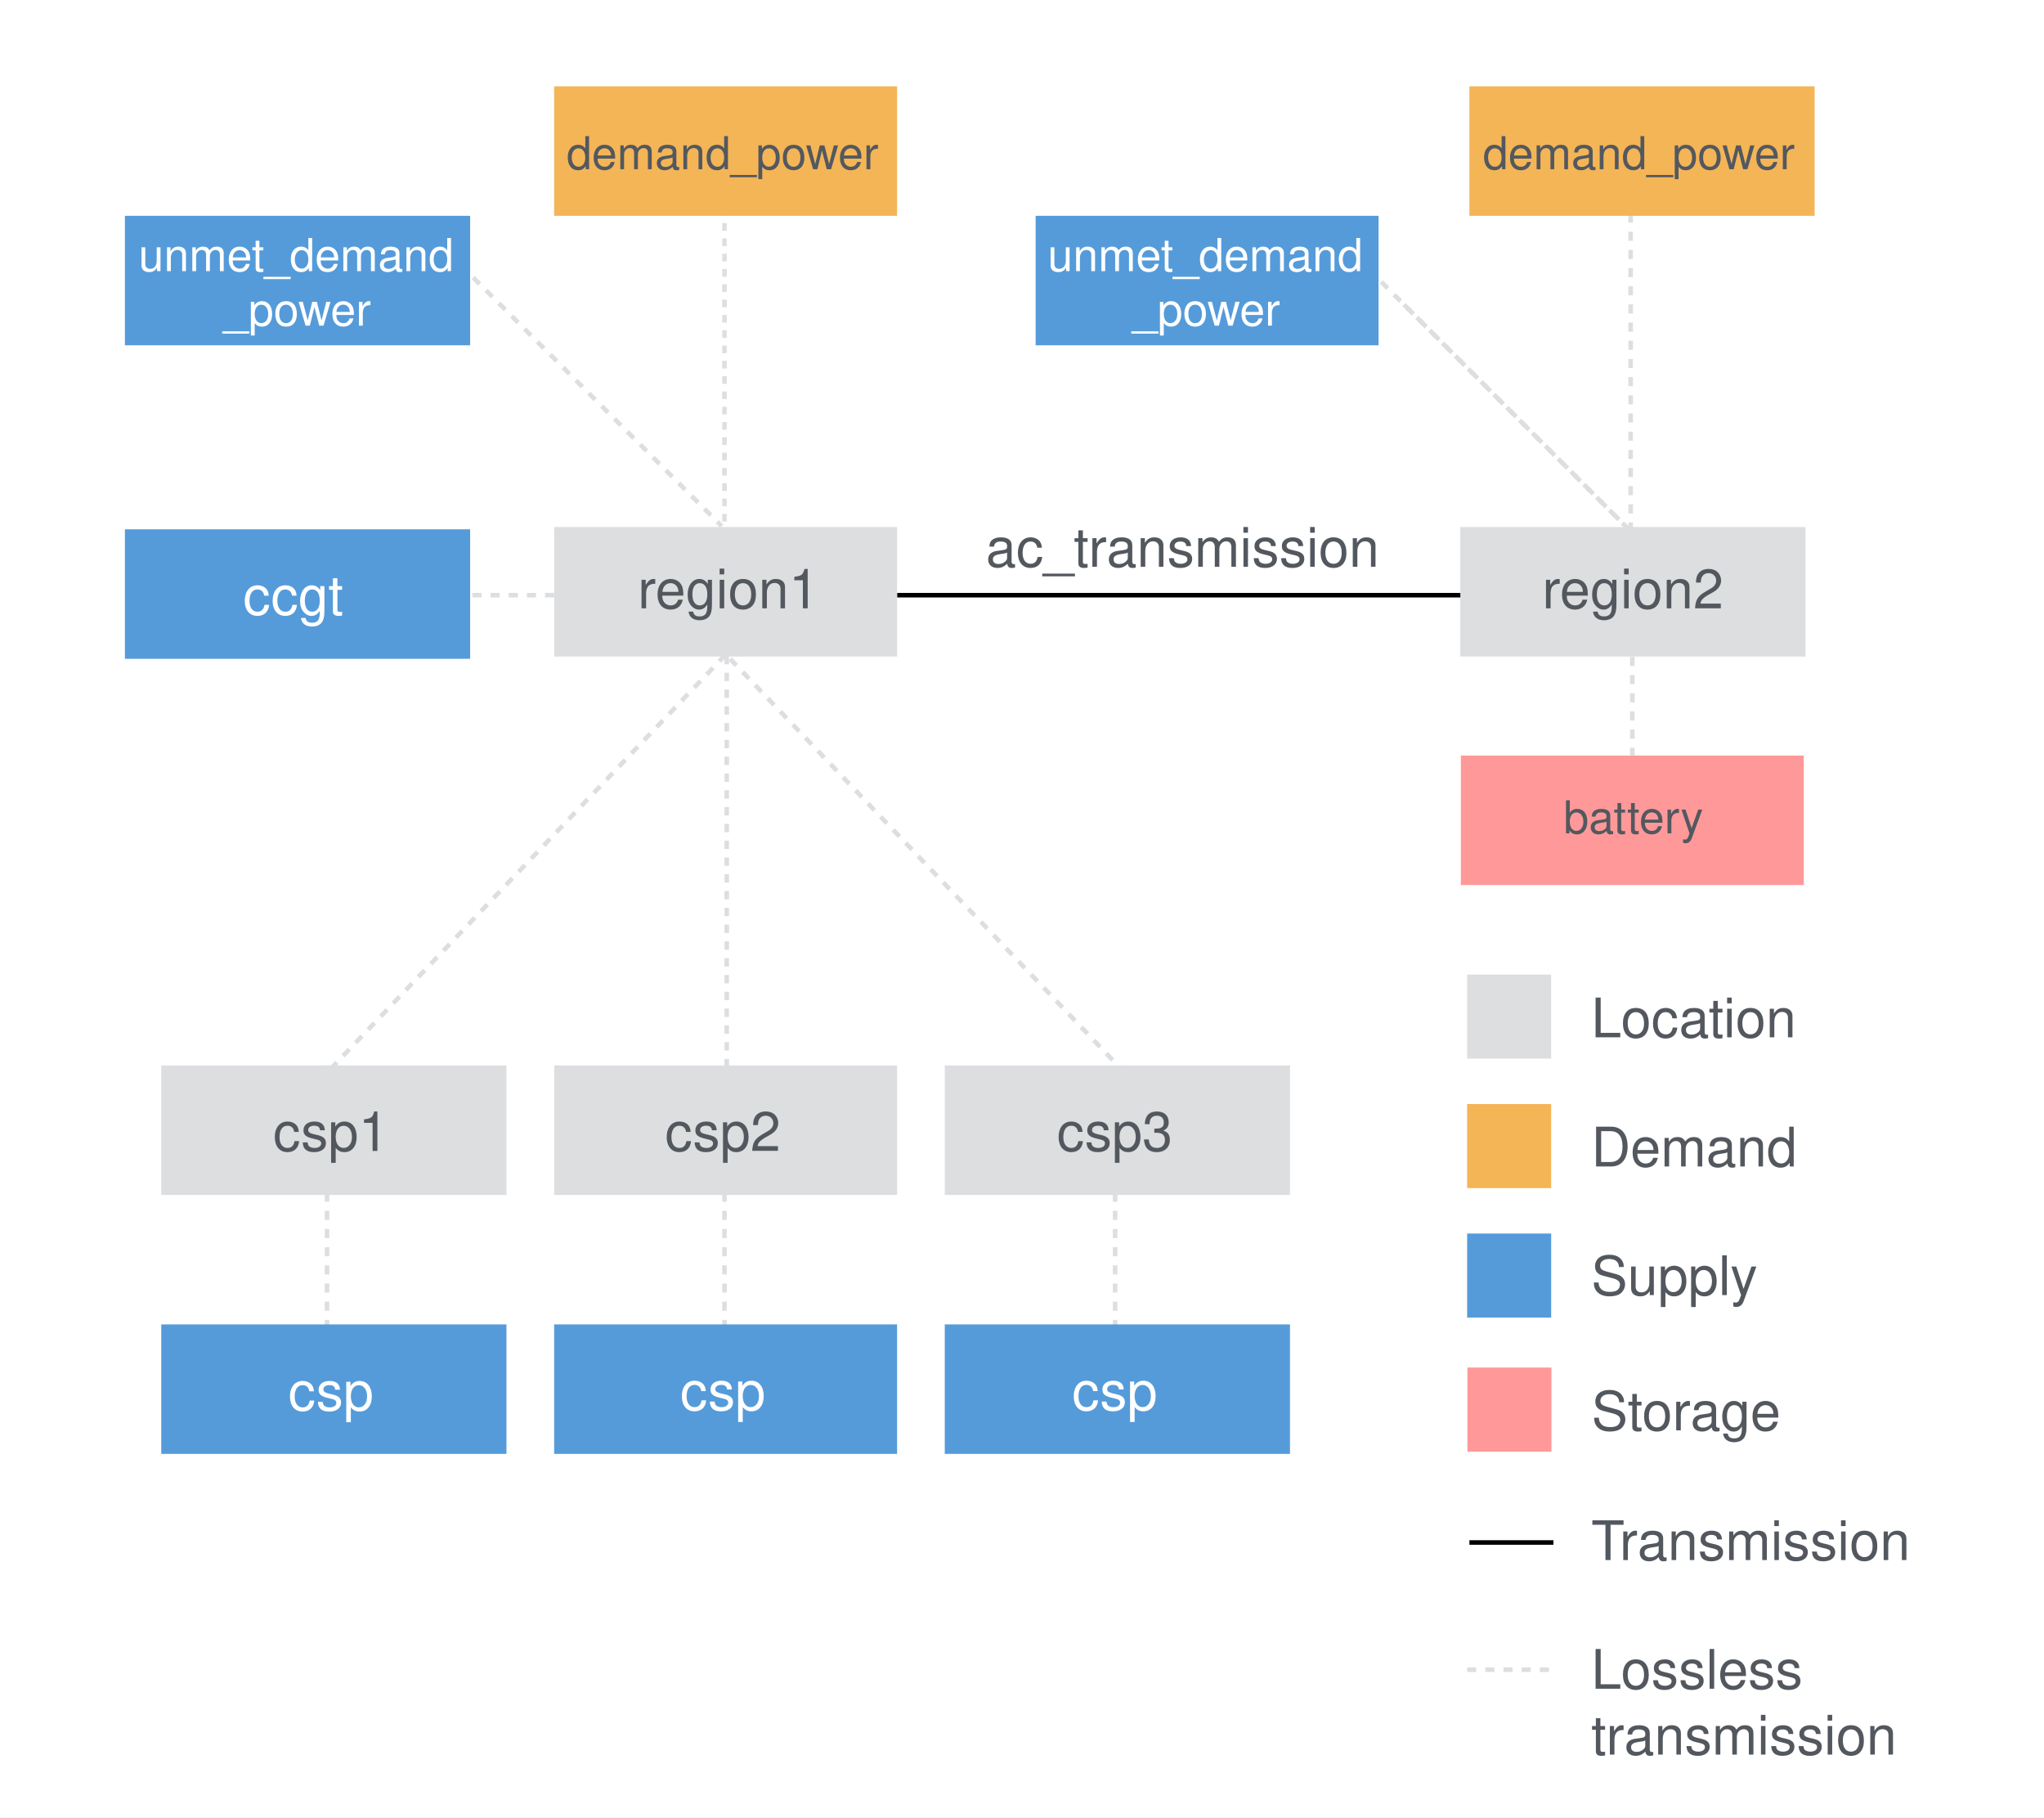
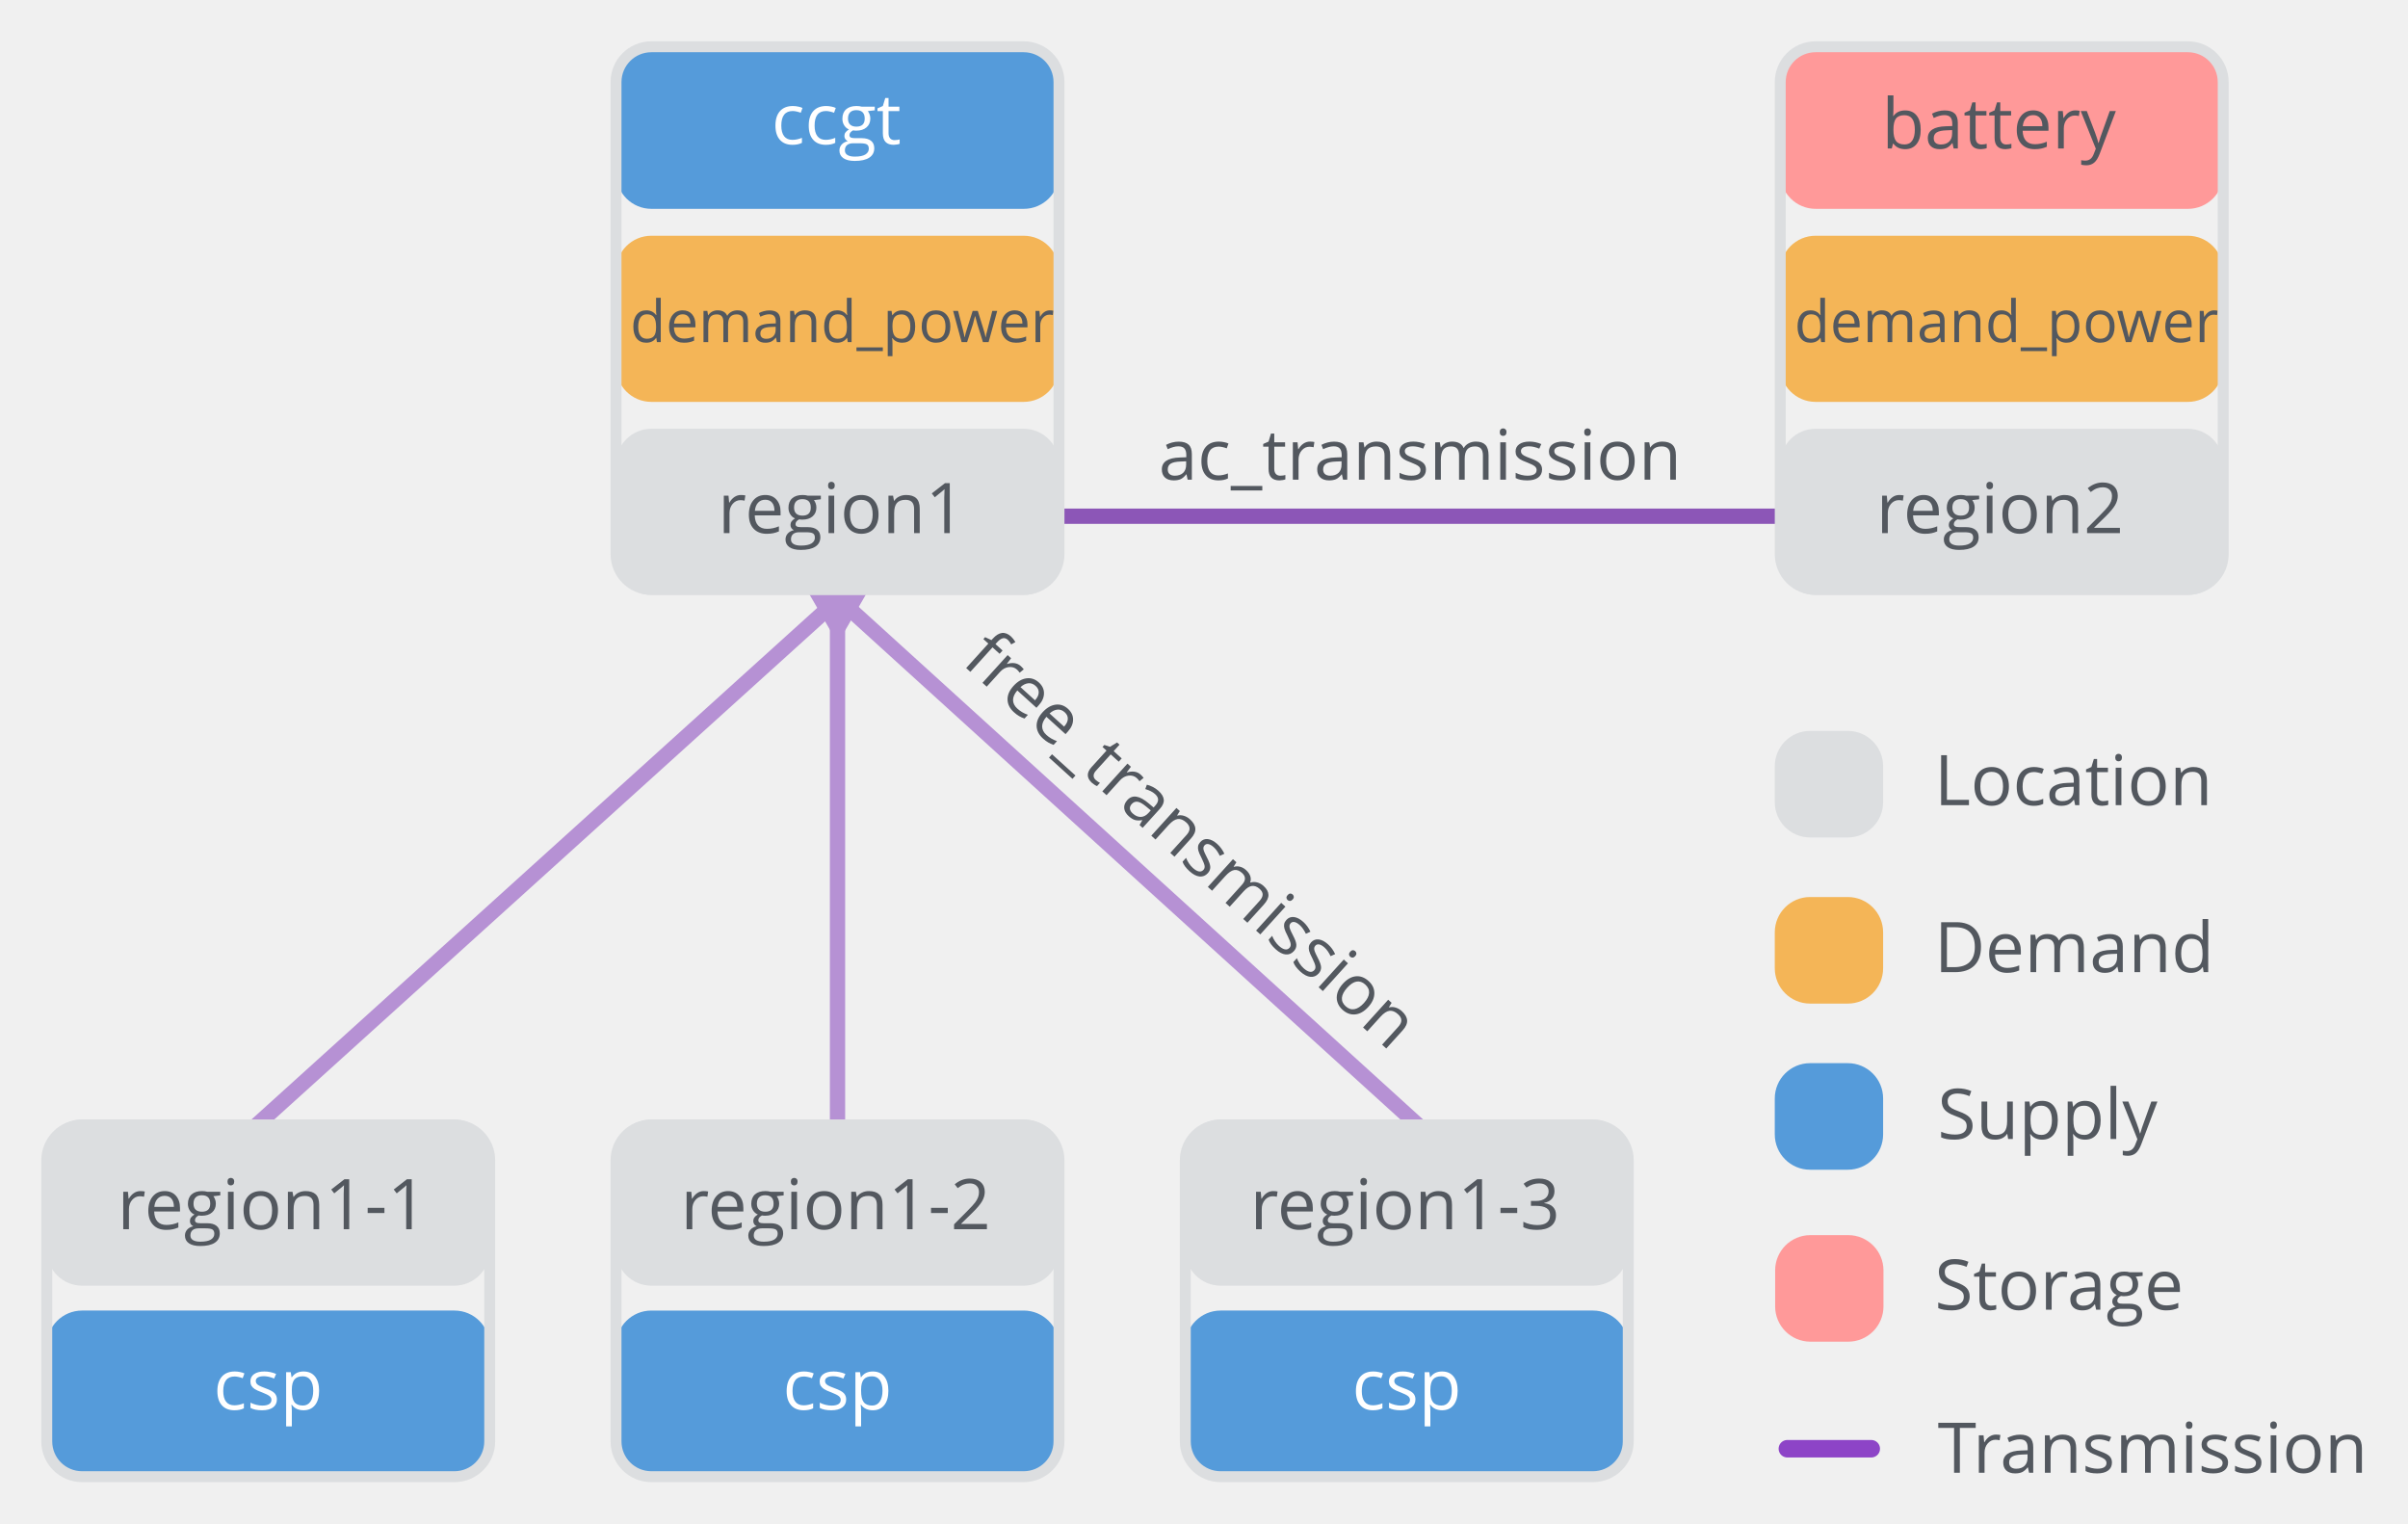
- <svg xmlns="http://www.w3.org/2000/svg" id="svg2" version="1.1" xml:space="preserve" width="1200" height="1066.667" viewBox="0 0 1125 1000">
-   <defs id="defs6" />
-   <g id="g10" transform="matrix(1.25,0,0,-1.25,0,1000)">
-     <path d="M 0,0 H 900 V 800 H 0 Z" style="fill:#ffffff;fill-opacity:1;fill-rule:nonzero;stroke:none" id="path12" />
-     <path d="M 0,0 H 900 V 800 H 0 Z" style="fill:#ffffff;fill-opacity:1;fill-rule:nonzero;stroke:none" id="path14" />
-     <g id="g16" transform="translate(176,538)" style="">
-       <path d="M 0,0 H 107" style="fill:none;stroke:#dddee0;stroke-width:2;stroke-linecap:butt;stroke-linejoin:miter;stroke-miterlimit:4;stroke-dasharray:4, 4;stroke-dashoffset:0;stroke-opacity:1" id="path18" />
+ <svg xmlns="http://www.w3.org/2000/svg" id="svg2" version="1.1" xml:space="preserve" width="291.503mm" height="184.398mm" viewBox="0 0 1032.885 653.379">
+   <defs id="defs6">
+     <marker orient="auto" refY="0" refX="0" id="TriangleOutL" style="overflow:visible">
+       <path id="path5125" d="M 5.77,0 -2.88,5 V -5 Z" style="fill:#b691d4;fill-opacity:1;fill-rule:evenodd;stroke:#b691d4;stroke-width:1pt;stroke-opacity:1" transform="scale(0.8)" />
+     </marker>
+     <marker style="overflow:visible" id="marker1277" refX="0" refY="0" orient="auto">
+       <path transform="scale(0.6)" style="fill:#b691d4;fill-opacity:1;fill-rule:evenodd;stroke:#b691d4;stroke-width:1pt;stroke-opacity:1" d="m -0.375,-0.046 c 0,2.76 2.24,5 5,5 v -10 c -2.76,0 -5,2.24 -5,5 z" id="path1275" />
+     </marker>
+     <marker style="overflow:visible" id="marker1231" refX="0" refY="0" orient="auto">
+       <path transform="matrix(0.6,0,0,0.6,4.275296,0.4580676)" style="fill:#b691d4;fill-opacity:1;fill-rule:evenodd;stroke:#b691d4;stroke-width:1pt;stroke-opacity:1" d="m -2.5,-0.809 c 0,2.76 -2.24,5 -5,5 v -10 c 2.76,0 5,2.24 5,5 z" id="path1229" />
+     </marker>
+     <clipPath clipPathUnits="userSpaceOnUse" id="clipPath166">
+       <path d="m 617.021,82.363 h 153.666 v 58 H 617.021 Z" id="path168" />
+     </clipPath>
+     <marker style="overflow:visible" id="marker1231-2" refX="0" refY="0" orient="auto">
+       <path transform="matrix(0.6,0,0,0.6,4.275296,0.4580676)" style="fill:#b691d4;fill-opacity:1;fill-rule:evenodd;stroke:#b691d4;stroke-width:1pt;stroke-opacity:1" d="m -2.5,-0.809 c 0,2.76 -2.24,5 -5,5 v -10 c 2.76,0 5,2.24 5,5 z" id="path1229-6" />
+     </marker>
+     <marker style="overflow:visible" id="marker1277-9" refX="0" refY="0" orient="auto">
+       <path transform="scale(0.6)" style="fill:#b691d4;fill-opacity:1;fill-rule:evenodd;stroke:#b691d4;stroke-width:1pt;stroke-opacity:1" d="m -0.375,-0.046 c 0,2.76 2.24,5 5,5 v -10 c -2.76,0 -5,2.24 -5,5 z" id="path1275-0" />
+     </marker>
+     <marker style="overflow:visible" id="marker1231-2-0" refX="0" refY="0" orient="auto">
+       <path transform="matrix(0.6,0,0,0.6,4.275296,0.4580676)" style="fill:#b691d4;fill-opacity:1;fill-rule:evenodd;stroke:#b691d4;stroke-width:1pt;stroke-opacity:1" d="m -2.5,-0.809 c 0,2.76 -2.24,5 -5,5 v -10 c 2.76,0 5,2.24 5,5 z" id="path1229-6-2" />
+     </marker>
+     <marker style="overflow:visible" id="marker1231-2-2" refX="0" refY="0" orient="auto">
+       <path transform="matrix(0.6,0,0,0.6,4.275296,0.4580676)" style="fill:#b691d4;fill-opacity:1;fill-rule:evenodd;stroke:#b691d4;stroke-width:1pt;stroke-opacity:1" d="m -2.5,-0.809 c 0,2.76 -2.24,5 -5,5 v -10 c 2.76,0 5,2.24 5,5 z" id="path1229-6-9" />
+     </marker>
+     <marker style="overflow:visible" id="marker1231-2-9" refX="0" refY="0" orient="auto">
+       <path transform="matrix(0.6,0,0,0.6,4.275296,0.4580676)" style="fill:#b691d4;fill-opacity:1;fill-rule:evenodd;stroke:#b691d4;stroke-width:1pt;stroke-opacity:1" d="m -2.5,-0.809 c 0,2.76 -2.24,5 -5,5 v -10 c 2.76,0 5,2.24 5,5 z" id="path1229-6-6" />
+     </marker>
+   </defs>
+   <g id="g10" transform="matrix(1.25,0,0,-1.25,-40.13392,893.8944)">
+     <path style="fill:none;stroke:#b691d4;stroke-width:2.63;stroke-linecap:round;stroke-linejoin:round;stroke-miterlimit:4;stroke-dasharray:none;stroke-dashoffset:0;stroke-opacity:1;marker-start:url(#TriangleOutL)" d="m 319.573,509.349 0.005,-5.594" id="path979-1-0-5" />
+     <rect ry="12.111" rx="12.111" y="-700.461" x="243.537" height="57" width="152" id="rect896-2-1" style="opacity:1;fill:#559bda;fill-opacity:1;stroke:none;stroke-width:1.225;stroke-linecap:butt;stroke-linejoin:miter;stroke-miterlimit:4;stroke-dasharray:none;stroke-dashoffset:0;stroke-opacity:1" transform="scale(1,-1)" />
+     <path style="fill:none;stroke:#b691d4;stroke-width:5.25;stroke-linecap:round;stroke-linejoin:round;stroke-miterlimit:4;stroke-dasharray:none;stroke-dashoffset:0;stroke-opacity:1" d="M 310.254,518.357 524.765,323.556" id="path979-1-4" />
+     <path style="fill:none;stroke:#b691d4;stroke-width:5.25;stroke-linecap:round;stroke-linejoin:round;stroke-miterlimit:4;stroke-dasharray:none;stroke-opacity:1" d="m 319.5,296.598 c 0,238.953 0,238.953 0,238.953" id="path1298-8" />
+     <path style="fill:none;stroke:#b691d4;stroke-width:5.25;stroke-linecap:round;stroke-linejoin:round;stroke-miterlimit:4;stroke-dasharray:none;stroke-dashoffset:0;stroke-opacity:1" d="M 329.613,518.449 114.045,323.551" id="path979-1" />
+     <path style="fill:none;stroke:#8c56b7;stroke-width:5.25;stroke-linecap:round;stroke-linejoin:round;stroke-miterlimit:4;stroke-dasharray:none;stroke-opacity:1" d="m 397.05,538 c 251.891,0 251.891,0 251.891,0" id="path1298" />
+     <rect ry="12.111" rx="12.111" y="-265.461" x="243.5" height="57" width="152" id="rect896-2-9" style="opacity:1;fill:#559bda;fill-opacity:1;stroke:none;stroke-width:1.225;stroke-linecap:butt;stroke-linejoin:miter;stroke-miterlimit:4;stroke-dasharray:none;stroke-dashoffset:0;stroke-opacity:1" transform="scale(1,-1)" />
+     <rect ry="12.111" rx="12.111" y="-378.992" x="475.792" height="57" width="152" id="rect896-2-5" style="opacity:1;fill:#dcdee0;fill-opacity:1;stroke:none;stroke-width:1.225;stroke-linecap:butt;stroke-linejoin:miter;stroke-miterlimit:4;stroke-dasharray:none;stroke-dashoffset:0;stroke-opacity:1" transform="matrix(1,0,0,-1,-232.2923,-47.99247)" />
+     <rect ry="12.111" rx="12.111" y="-331" x="438.845" height="57" width="152" id="rect896-2-66" style="opacity:1;fill:#dcdee0;fill-opacity:1;stroke:none;stroke-width:1.225;stroke-linecap:butt;stroke-linejoin:miter;stroke-miterlimit:4;stroke-dasharray:none;stroke-dashoffset:0;stroke-opacity:1" transform="scale(1,-1)" />
+     <rect ry="12.111" rx="12.111" y="-568" x="243.5" height="57" width="152" id="rect896-2-4" style="opacity:1;fill:#dcdee0;fill-opacity:1;stroke:none;stroke-width:1.225;stroke-linecap:butt;stroke-linejoin:miter;stroke-miterlimit:4;stroke-dasharray:none;stroke-dashoffset:0;stroke-opacity:1" transform="scale(1,-1)" />
+     <rect ry="12.111" rx="12.111" y="-615.992" x="875.292" height="57" width="152" id="rect896-2-2" style="opacity:1;fill:#dcdee0;fill-opacity:1;stroke:none;stroke-width:1.225;stroke-linecap:butt;stroke-linejoin:miter;stroke-miterlimit:4;stroke-dasharray:none;stroke-dashoffset:0;stroke-opacity:1" transform="matrix(1,0,0,-1,-232.2923,-47.99247)" />
+     <text transform="scale(1,-1)" style="font-style:normal;font-variant:normal;font-weight:300;font-stretch:normal;line-height:0%;font-family:Helvetica;-inkscape-font-specification:'Helvetica Light';writing-mode:lr-tb;fill:#53585f;fill-opacity:1;fill-rule:nonzero;stroke:none" id="text38" x="278.42" y="-532.202">
+       <tspan id="tspan40" style="font-style:normal;font-variant:normal;font-weight:normal;font-stretch:normal;font-size:24px;line-height:1.25;font-family:'Open Sans','arial','helvetica','sans-serif';-inkscape-font-specification:'Open Sans'" x="278.42" y="-532.202">region1</tspan>
+     </text>
+     <rect ry="12.111" rx="12.111" y="-331" x="48.155" height="57" width="152" id="rect896-2-6" style="opacity:1;fill:#dcdee0;fill-opacity:1;stroke:none;stroke-width:1.225;stroke-linecap:butt;stroke-linejoin:miter;stroke-miterlimit:4;stroke-dasharray:none;stroke-dashoffset:0;stroke-opacity:1" transform="scale(1,-1)" />
+     <text transform="scale(1,-1)" style="font-style:normal;font-variant:normal;font-weight:300;font-stretch:normal;line-height:0%;font-family:Helvetica;-inkscape-font-specification:'Helvetica Light';writing-mode:lr-tb;fill:#53585f;fill-opacity:1;fill-rule:nonzero;stroke:none" id="text44" x="72.341" y="-293.371">
+       <tspan id="tspan46" style="font-style:normal;font-variant:normal;font-weight:normal;font-stretch:normal;font-size:24px;line-height:1.25;font-family:'Open Sans','arial','helvetica','sans-serif';-inkscape-font-specification:'Open Sans'" x="72.341" y="-293.371">region1-1</tspan>
+     </text>
+     <text transform="scale(1,-1)" style="font-style:normal;font-variant:normal;font-weight:300;font-stretch:normal;line-height:0%;font-family:Helvetica;-inkscape-font-specification:'Helvetica Light';writing-mode:lr-tb;fill:#53585f;fill-opacity:1;fill-rule:nonzero;stroke:none" id="text50" x="675.893" y="-532.202">
+       <tspan id="tspan52" style="font-style:normal;font-variant:normal;font-weight:normal;font-stretch:normal;font-size:24px;line-height:1.25;font-family:'Open Sans','arial','helvetica','sans-serif';-inkscape-font-specification:'Open Sans'" x="675.893" y="-532.202">region2</tspan>
+     </text>
+     <text transform="scale(1,-1)" style="font-style:normal;font-variant:normal;font-weight:300;font-stretch:normal;line-height:0%;font-family:Helvetica;-inkscape-font-specification:'Helvetica Light';writing-mode:lr-tb;fill:#ffffff;fill-opacity:1;fill-rule:nonzero;stroke:none" id="text62" x="300.703" y="-231.482">
+       <tspan id="tspan64" style="font-style:normal;font-variant:normal;font-weight:normal;font-stretch:normal;font-size:24px;line-height:1.25;font-family:'Open Sans','arial','helvetica','sans-serif';-inkscape-font-specification:'Open Sans'" x="300.703" y="-231.482">csp</tspan>
+     </text>
+     <text transform="scale(1,-1)" style="font-style:normal;font-variant:normal;font-weight:300;font-stretch:normal;line-height:0%;font-family:Helvetica;-inkscape-font-specification:'Helvetica Light';writing-mode:lr-tb;fill:#ffffff;fill-opacity:1;fill-rule:nonzero;stroke:none" id="text104" x="296.855" y="-665.663">
+       <tspan id="tspan106" style="font-style:normal;font-variant:normal;font-weight:normal;font-stretch:normal;font-size:24px;line-height:1.25;font-family:'Open Sans','arial','helvetica','sans-serif';-inkscape-font-specification:'Open Sans'" x="296.855" y="-665.663">ccgt</tspan>
+     </text>
+     <text transform="scale(1,-1)" style="font-style:normal;font-variant:normal;font-weight:300;font-stretch:normal;line-height:0%;font-family:Helvetica;-inkscape-font-specification:'Helvetica Light';writing-mode:lr-tb;fill:#53585f;fill-opacity:1;fill-rule:nonzero;stroke:none" id="text176" x="429.685" y="-550.526">
+       <tspan id="tspan178" style="font-style:normal;font-variant:normal;font-weight:normal;font-stretch:normal;font-size:24px;line-height:1.25;font-family:'Open Sans','arial','helvetica','sans-serif';-inkscape-font-specification:'Open Sans'" x="429.685" y="-550.526">ac_transmission</tspan>
+     </text>
+     <g id="g4231" transform="translate(0,-127.7697)">
+       <rect transform="matrix(1,0,0,-1,-232.2923,-47.99247)" style="opacity:1;fill:#f4b557;fill-opacity:1;stroke:none;stroke-width:1.225;stroke-linecap:butt;stroke-linejoin:miter;stroke-miterlimit:4;stroke-dasharray:none;stroke-dashoffset:0;stroke-opacity:1" id="rect896-2-59" width="152" height="57" x="475.792" y="-809.992" rx="12.111" ry="12.111" />
+       <text id="text182" style="font-style:normal;font-variant:normal;font-weight:300;font-stretch:normal;line-height:0%;font-family:Helvetica;-inkscape-font-specification:'Helvetica Light';writing-mode:lr-tb;fill:#53585f;fill-opacity:1;fill-rule:nonzero;stroke:none" transform="scale(1,-1)" x="248.318" y="-725.498">
+         <tspan style="font-style:normal;font-variant:normal;font-weight:normal;font-stretch:normal;font-size:20px;line-height:1.25;font-family:'Open Sans','arial','helvetica','sans-serif';-inkscape-font-specification:'Open Sans'" id="tspan184" x="248.318" y="-725.498">demand_power</tspan>
+       </text>
    </g>
-     <g id="g20" transform="translate(319,331)" style="">
-       <path d="M 0,0 V -140" style="fill:none;stroke:#dddee0;stroke-width:2;stroke-linecap:butt;stroke-linejoin:miter;stroke-miterlimit:4;stroke-dasharray:4, 4;stroke-dashoffset:0;stroke-opacity:1" id="path22" />
+     <text style="font-style:normal;font-variant:normal;font-weight:300;font-stretch:normal;font-size:12px;line-height:0%;font-family:Helvetica;-inkscape-font-specification:'Helvetica Light';writing-mode:lr-tb;fill:#53585f;fill-opacity:1;fill-rule:nonzero;stroke:none;stroke-width:1" id="text44-9" x="265.658" y="-293.371" transform="scale(1,-1)">
+       <tspan id="tspan46-7" style="font-style:normal;font-variant:normal;font-weight:normal;font-stretch:normal;font-size:24px;line-height:1.25;font-family:'Open Sans','arial','helvetica','sans-serif';-inkscape-font-specification:'Open Sans';stroke-width:1" x="265.658" y="-293.371">region1-2</tspan>
+     </text>
+     <text style="font-style:normal;font-variant:normal;font-weight:300;font-stretch:normal;font-size:12px;line-height:0%;font-family:Helvetica;-inkscape-font-specification:'Helvetica Light';writing-mode:lr-tb;fill:#53585f;fill-opacity:1;fill-rule:nonzero;stroke:none;stroke-width:1" id="text44-5" x="461.061" y="-293.371" transform="scale(1,-1)">
+       <tspan id="tspan46-9" style="font-style:normal;font-variant:normal;font-weight:normal;font-stretch:normal;font-size:24px;line-height:1.25;font-family:'Open Sans','arial','helvetica','sans-serif';-inkscape-font-specification:'Open Sans';stroke-width:1" x="461.061" y="-293.371">region1-3</tspan>
+     </text>
+     <text y="-604.274" x="-59.211" style="font-style:normal;font-variant:normal;font-weight:300;font-stretch:normal;font-size:12px;line-height:0%;font-family:Helvetica;-inkscape-font-specification:'Helvetica Light';writing-mode:lr-tb;fill:#53585f;fill-opacity:1;fill-rule:nonzero;stroke:none;stroke-width:1" id="text176-6" transform="matrix(0.7412812,-0.6711946,-0.6711946,-0.7412812,0,0)">
+       <tspan id="tspan178-9" style="font-style:normal;font-variant:normal;font-weight:normal;font-stretch:normal;font-size:24px;line-height:1.25;font-family:'Open Sans','arial','helvetica','sans-serif';-inkscape-font-specification:'Open Sans';stroke-width:1" x="-59.211" y="-604.274">free_transmission</tspan>
+     </text>
+     <text xml:space="preserve" style="font-style:normal;font-weight:normal;font-size:30px;line-height:1.25;font-family:sans-serif;letter-spacing:0px;word-spacing:0px;fill:#000000;fill-opacity:1;stroke:none;stroke-width:0.75" x="707.899" y="-243.085" id="text4751" transform="scale(1,-1)">
+       <tspan id="tspan4749" x="707.899" y="-215.715" style="stroke-width:0.75" />
+     </text>
+     <g id="g6258" transform="translate(8.438671,-9.814628)">
+       <g style="fill:#559bda;fill-opacity:1" transform="matrix(0.2445768,0,0,0.6414047,481.8333,270.2212)" id="g959-0">
+         <rect style="opacity:1;fill:#559bda;fill-opacity:1;stroke:none;stroke-width:1.225;stroke-linecap:butt;stroke-linejoin:miter;stroke-miterlimit:4;stroke-dasharray:none;stroke-dashoffset:0;stroke-opacity:1" id="rect896-2-23" width="152" height="57" x="616.792" y="-140.217" rx="49.519" ry="18.882" transform="scale(1,-1)" />
+       </g>
+       <g style="fill:#f4b557;fill-opacity:1" transform="matrix(0.2445768,0,0,0.6414047,481.8333,327.2212)" id="g959-9">
+         <rect style="opacity:1;fill:#f4b557;fill-opacity:1;stroke:none;stroke-width:1.225;stroke-linecap:butt;stroke-linejoin:miter;stroke-miterlimit:4;stroke-dasharray:none;stroke-dashoffset:0;stroke-opacity:1" id="rect896-2-51" width="152" height="57" x="616.792" y="-140.217" rx="49.519" ry="18.882" transform="scale(1,-1)" />
+       </g>
+       <g style="fill:#dcdee0;fill-opacity:1" transform="matrix(0.2445768,0,0,0.6414047,481.8333,384.2212)" id="g959-94">
+         <rect style="opacity:1;fill:#dcdee0;fill-opacity:1;stroke:none;stroke-width:1.225;stroke-linecap:butt;stroke-linejoin:miter;stroke-miterlimit:4;stroke-dasharray:none;stroke-dashoffset:0;stroke-opacity:1" id="rect896-2-0" width="152" height="57" x="616.792" y="-140.217" rx="49.519" ry="18.882" transform="scale(1,-1)" />
+       </g>
+       <g transform="matrix(0.2445768,0,0,0.6414047,481.9563,211.2212)" id="g959">
+         <rect style="opacity:1;fill:#ff9999;fill-opacity:1;stroke:none;stroke-width:1.225;stroke-linecap:butt;stroke-linejoin:miter;stroke-miterlimit:4;stroke-dasharray:none;stroke-dashoffset:0;stroke-opacity:1" id="rect896-2" width="152" height="57" x="616.792" y="-140.217" rx="49.519" ry="18.882" transform="scale(1,-1)" />
+       </g>
+       <text y="-469.953" x="687.414" id="text70" style="font-style:normal;font-variant:normal;font-weight:300;font-stretch:normal;line-height:0%;font-family:Helvetica;-inkscape-font-specification:'Helvetica Light';writing-mode:lr-tb;fill:#53585f;fill-opacity:1;fill-rule:nonzero;stroke:none" transform="scale(1,-1)">
+         <tspan y="-466.644" x="687.414" style="font-style:normal;font-variant:normal;font-weight:normal;font-stretch:normal;font-size:24px;line-height:1.25;font-family:'Open Sans','arial','helvetica','sans-serif';-inkscape-font-specification:'Open Sans'" id="tspan72" />
+         <tspan y="-448.688" x="687.414" style="font-style:normal;font-variant:normal;font-weight:normal;font-stretch:normal;font-size:24px;line-height:1.25;font-family:'Open Sans','arial','helvetica','sans-serif';-inkscape-font-specification:'Open Sans'" id="tspan74">Location</tspan>
+       </text>
+       <text y="-391.377" x="687.414" id="text78" style="font-style:normal;font-variant:normal;font-weight:300;font-stretch:normal;line-height:0%;font-family:Helvetica;-inkscape-font-specification:'Helvetica Light';writing-mode:lr-tb;fill:#53585f;fill-opacity:1;fill-rule:nonzero;stroke:none" transform="scale(1,-1)">
+         <tspan y="-391.377" x="687.414" style="font-style:normal;font-variant:normal;font-weight:normal;font-stretch:normal;font-size:24px;line-height:1.25;font-family:'Open Sans','arial','helvetica','sans-serif';-inkscape-font-specification:'Open Sans'" id="tspan80">Demand</tspan>
+       </text>
+       <text y="-219.635" x="688.569" id="text160" style="font-style:normal;font-variant:normal;font-weight:300;font-stretch:normal;line-height:0%;font-family:Helvetica;-inkscape-font-specification:'Helvetica Light';writing-mode:lr-tb;fill:#53585f;fill-opacity:1;fill-rule:nonzero;stroke:none" transform="scale(1,-1)">
+         <tspan y="-219.635" x="688.569" style="font-style:normal;font-variant:normal;font-weight:normal;font-stretch:normal;font-size:24px;line-height:1.25;font-family:'Open Sans','arial','helvetica','sans-serif';-inkscape-font-specification:'Open Sans'" id="tspan166">Transmission</tspan>
+       </text>
+       <text y="-275.57" x="687.537" id="text198" style="font-style:normal;font-variant:normal;font-weight:300;font-stretch:normal;line-height:0%;font-family:Helvetica;-inkscape-font-specification:'Helvetica Light';writing-mode:lr-tb;fill:#53585f;fill-opacity:1;fill-rule:nonzero;stroke:none" transform="scale(1,-1)">
+         <tspan y="-275.57" x="687.537" style="font-style:normal;font-variant:normal;font-weight:normal;font-stretch:normal;font-size:24px;line-height:1.25;font-family:'Open Sans','arial','helvetica','sans-serif';-inkscape-font-specification:'Open Sans'" id="tspan200">Storage</tspan>
+       </text>
+       <path id="path1298-6" d="m 637.002,227.87 c 28.791,0 28.791,0 28.791,0" style="fill:none;stroke:#8d44c7;stroke-width:6;stroke-linecap:round;stroke-linejoin:round;stroke-miterlimit:4;stroke-dasharray:none;stroke-opacity:1" />
+       <text transform="scale(1,-1)" y="-355.408" x="688.528" id="text70-7" style="font-style:normal;font-variant:normal;font-weight:300;font-stretch:normal;font-size:12px;line-height:0%;font-family:Helvetica;-inkscape-font-specification:'Helvetica Light';writing-mode:lr-tb;fill:#53585f;fill-opacity:1;fill-rule:nonzero;stroke:none;stroke-width:1">
+         <tspan y="-352.099" x="688.528" style="font-style:normal;font-variant:normal;font-weight:normal;font-stretch:normal;font-size:24px;line-height:1.25;font-family:'Open Sans','arial','helvetica','sans-serif';-inkscape-font-specification:'Open Sans';stroke-width:1" id="tspan72-0" />
+         <tspan y="-334.143" x="688.528" style="font-style:normal;font-variant:normal;font-weight:normal;font-stretch:normal;font-size:24px;line-height:1.25;font-family:'Open Sans','arial','helvetica','sans-serif';-inkscape-font-specification:'Open Sans';stroke-width:1" id="tspan74-0">Supply</tspan>
+       </text>
    </g>
-     <g id="g24" transform="translate(144,331)" style="">
-       <path d="M 0,0 V -140" style="fill:none;stroke:#dddee0;stroke-width:2;stroke-linecap:butt;stroke-linejoin:miter;stroke-miterlimit:4;stroke-dasharray:4, 4;stroke-dashoffset:0;stroke-opacity:1" id="path26" />
+     <rect ry="12.111" rx="12.111" y="-329.125" x="243.5" height="120.664" width="152" id="rect896-2-5-6" style="opacity:1;fill:none;fill-opacity:1;stroke:#dcdee0;stroke-width:3.75;stroke-linecap:butt;stroke-linejoin:miter;stroke-miterlimit:4;stroke-dasharray:none;stroke-dashoffset:0;stroke-opacity:1" transform="scale(1,-1)" />
+     <rect ry="12.111" rx="12.111" y="-699.067" x="243.5" height="186.192" width="152" id="rect896-2-5-6-9" style="opacity:1;fill:none;fill-opacity:1;stroke:#dcdee0;stroke-width:3.75;stroke-linecap:butt;stroke-linejoin:miter;stroke-miterlimit:4;stroke-dasharray:none;stroke-dashoffset:0;stroke-opacity:1" transform="scale(1,-1)" />
+     <g id="g4880" transform="translate(-1.803516,5.940277)">
+       <rect transform="scale(1,-1)" style="opacity:1;fill:#559bda;fill-opacity:1;stroke:none;stroke-width:1.225;stroke-linecap:butt;stroke-linejoin:miter;stroke-miterlimit:4;stroke-dasharray:none;stroke-dashoffset:0;stroke-opacity:1" id="rect896-2-9-1" width="152" height="57" x="49.959" y="-259.521" rx="12.111" ry="12.111" />
+       <text transform="scale(1,-1)" y="-225.542" x="107.162" id="text62-3" style="font-style:normal;font-variant:normal;font-weight:300;font-stretch:normal;font-size:12px;line-height:0%;font-family:Helvetica;-inkscape-font-specification:'Helvetica Light';writing-mode:lr-tb;fill:#ffffff;fill-opacity:1;fill-rule:nonzero;stroke:none;stroke-width:1">
+         <tspan y="-225.542" x="107.162" style="font-style:normal;font-variant:normal;font-weight:normal;font-stretch:normal;font-size:24px;line-height:1.25;font-family:'Open Sans','arial','helvetica','sans-serif';-inkscape-font-specification:'Open Sans';stroke-width:1" id="tspan64-4">csp</tspan>
+       </text>
+       <rect transform="scale(1,-1)" style="opacity:1;fill:none;fill-opacity:1;stroke:#dcdee0;stroke-width:3.75;stroke-linecap:butt;stroke-linejoin:miter;stroke-miterlimit:4;stroke-dasharray:none;stroke-dashoffset:0;stroke-opacity:1" id="rect896-2-5-6-97" width="152" height="120.664" x="49.959" y="-323.185" rx="12.111" ry="12.111" />
    </g>
-     <g id="g28" transform="translate(491,323)" style="">
-       <path d="M 0,0 V -140" style="fill:none;stroke:#dddee0;stroke-width:2;stroke-linecap:butt;stroke-linejoin:miter;stroke-miterlimit:4;stroke-dasharray:4, 4;stroke-dashoffset:0;stroke-opacity:1" id="path30" />
+     <g id="g4880-9" transform="translate(388.8857,5.940277)">
+       <rect transform="scale(1,-1)" style="opacity:1;fill:#559bda;fill-opacity:1;stroke:none;stroke-width:1.225;stroke-linecap:butt;stroke-linejoin:miter;stroke-miterlimit:4;stroke-dasharray:none;stroke-dashoffset:0;stroke-opacity:1" id="rect896-2-9-1-3" width="152" height="57" x="49.959" y="-259.521" rx="12.111" ry="12.111" />
+       <text transform="scale(1,-1)" y="-225.542" x="107.162" id="text62-3-8" style="font-style:normal;font-variant:normal;font-weight:300;font-stretch:normal;font-size:12px;line-height:0%;font-family:Helvetica;-inkscape-font-specification:'Helvetica Light';writing-mode:lr-tb;fill:#ffffff;fill-opacity:1;fill-rule:nonzero;stroke:none;stroke-width:1">
+         <tspan y="-225.542" x="107.162" style="font-style:normal;font-variant:normal;font-weight:normal;font-stretch:normal;font-size:24px;line-height:1.25;font-family:'Open Sans','arial','helvetica','sans-serif';-inkscape-font-specification:'Open Sans';stroke-width:1" id="tspan64-4-3">csp</tspan>
+       </text>
+       <rect transform="scale(1,-1)" style="opacity:1;fill:none;fill-opacity:1;stroke:#dcdee0;stroke-width:3.75;stroke-linecap:butt;stroke-linejoin:miter;stroke-miterlimit:4;stroke-dasharray:none;stroke-dashoffset:0;stroke-opacity:1" id="rect896-2-5-6-97-9" width="152" height="120.664" x="49.959" y="-323.185" rx="12.111" ry="12.111" />
    </g>
-     <g id="g32" transform="translate(395,538)" style="">
-       <path d="M 0,0 H 251" style="fill:none;stroke:#000000;stroke-width:2;stroke-linecap:butt;stroke-linejoin:miter;stroke-miterlimit:4;stroke-dasharray:none;stroke-opacity:1" id="path34" />
+     <g id="g4953" transform="translate(-175.2629,57.48924)">
+       <g id="g4963">
+         <rect ry="12.111" rx="12.111" y="-642.971" x="818.3" height="57" width="152" id="rect896-2-1-7" style="opacity:1;fill:#ff9999;fill-opacity:1;stroke:none;stroke-width:1.225;stroke-linecap:butt;stroke-linejoin:miter;stroke-miterlimit:4;stroke-dasharray:none;stroke-dashoffset:0;stroke-opacity:1" transform="scale(1,-1)" />
+         <text style="font-style:normal;font-variant:normal;font-weight:300;font-stretch:normal;font-size:12px;line-height:0%;font-family:Helvetica;-inkscape-font-specification:'Helvetica Light';writing-mode:lr-tb;fill:#53585f;fill-opacity:1;fill-rule:nonzero;stroke:none;stroke-width:1" id="text104-7" x="853.085" y="-606.674" transform="scale(1,-1)">
+           <tspan id="tspan106-4" style="font-style:normal;font-variant:normal;font-weight:normal;font-stretch:normal;font-size:24px;line-height:1.25;font-family:'Open Sans','arial','helvetica','sans-serif';-inkscape-font-specification:'Open Sans';fill:#53585f;fill-opacity:1;stroke-width:1" x="853.085" y="-606.674">battery</tspan>
+         </text>
+         <g id="g4231-6" transform="translate(574.7629,-185.2589)">
+           <rect transform="matrix(1,0,0,-1,-232.2923,-47.99247)" style="opacity:1;fill:#f4b557;fill-opacity:1;stroke:none;stroke-width:1.225;stroke-linecap:butt;stroke-linejoin:miter;stroke-miterlimit:4;stroke-dasharray:none;stroke-dashoffset:0;stroke-opacity:1" id="rect896-2-59-2" width="152" height="57" x="475.792" y="-809.992" rx="12.111" ry="12.111" />
+           <text id="text182-9" style="font-style:normal;font-variant:normal;font-weight:300;font-stretch:normal;line-height:0%;font-family:Helvetica;-inkscape-font-specification:'Helvetica Light';writing-mode:lr-tb;fill:#53585f;fill-opacity:1;fill-rule:nonzero;stroke:none" transform="scale(1,-1)" x="248.318" y="-725.498">
+             <tspan style="font-style:normal;font-variant:normal;font-weight:normal;font-stretch:normal;font-size:20px;line-height:1.25;font-family:'Open Sans','arial','helvetica','sans-serif';-inkscape-font-specification:'Open Sans'" id="tspan184-1" x="248.318" y="-725.498">demand_power</tspan>
+           </text>
+         </g>
+         <rect ry="12.111" rx="12.111" y="-641.578" x="818.263" height="186.192" width="152" id="rect896-2-5-6-9-5" style="opacity:1;fill:none;fill-opacity:1;stroke:#dcdee0;stroke-width:3.75;stroke-linecap:butt;stroke-linejoin:miter;stroke-miterlimit:4;stroke-dasharray:none;stroke-dashoffset:0;stroke-opacity:1" transform="scale(1,-1)" />
+       </g>
    </g>
-     <path d="M 244,568 H 395 V 511 H 244 Z" style="fill:#dcdee0;fill-opacity:1;fill-rule:nonzero;stroke:none" id="path36" />
-     <text transform="matrix(1,0,0,-1,280.8193,532.2021)" style="font-variant:normal;font-weight:300;font-stretch:normal;line-height:0%;font-family:Helvetica;-inkscape-font-specification:'Helvetica Light';writing-mode:lr-tb;fill:#53585f;fill-opacity:1;fill-rule:nonzero;stroke:none;font-style:normal;" id="text38">
-       <tspan x="0 7.992 21.336 36 41.328 54.672 68.016" y="0" id="tspan40" style="font-size:24px;line-height:1.25;-inkscape-font-specification:'Helvetica Light';font-family:Helvetica;font-weight:300;font-style:normal;font-stretch:normal;font-variant:normal;">region1</tspan>
-     </text>
-     <path d="M 71,331 H 223 V 274 H 71 Z" style="fill:#dcdee0;fill-opacity:1;fill-rule:nonzero;stroke:none" id="path42" />
-     <text transform="matrix(1,0,0,-1,120.2549,293.3711)" style="font-variant:normal;font-weight:300;font-stretch:normal;line-height:0%;font-family:Helvetica;-inkscape-font-specification:'Helvetica Light';writing-mode:lr-tb;fill:#53585f;fill-opacity:1;fill-rule:nonzero;stroke:none;font-style:normal;" id="text44">
-       <tspan x="0 13.344 25.344 40.008" y="0" id="tspan46" style="font-size:24px;line-height:1.25;-inkscape-font-specification:'Helvetica Light';font-family:Helvetica;font-weight:300;font-style:normal;font-stretch:normal;font-variant:normal;">csp1</tspan>
-     </text>
-     <path d="M 643,568 H 795 V 511 H 643 Z" style="fill:#dcdee0;fill-opacity:1;fill-rule:nonzero;stroke:none" id="path48" />
-     <text transform="matrix(1,0,0,-1,679.0674,532.2021)" style="font-variant:normal;font-weight:300;font-stretch:normal;line-height:0%;font-family:Helvetica;-inkscape-font-specification:'Helvetica Light';writing-mode:lr-tb;fill:#53585f;fill-opacity:1;fill-rule:nonzero;stroke:none;font-style:normal;" id="text50">
-       <tspan x="0 7.992 21.336 36 41.328 54.672 68.016" y="0" id="tspan52" style="font-size:24px;line-height:1.25;-inkscape-font-specification:'Helvetica Light';font-family:Helvetica;font-weight:300;font-style:normal;font-stretch:normal;font-variant:normal;">region2</tspan>
-     </text>
-     <path d="M 71,217 H 223 V 160 H 71 Z" style="fill:#559bda;fill-opacity:1;fill-rule:nonzero;stroke:none" id="path54" />
-     <text transform="matrix(1,0,0,-1,126.9268,179.1738)" style="font-variant:normal;font-weight:300;font-stretch:normal;line-height:0%;font-family:Helvetica;-inkscape-font-specification:'Helvetica Light';writing-mode:lr-tb;fill:#ffffff;fill-opacity:1;fill-rule:nonzero;stroke:none;font-style:normal;" id="text56">
-       <tspan x="0 13.344 25.344" y="0" id="tspan58" style="font-size:24px;line-height:1.25;-inkscape-font-specification:'Helvetica Light';font-family:Helvetica;font-weight:300;font-style:normal;font-stretch:normal;font-variant:normal;">csp</tspan>
-     </text>
-     <path d="M 244,217 H 395 V 160 H 244 Z" style="fill:#559bda;fill-opacity:1;fill-rule:nonzero;stroke:none" id="path60" />
-     <text transform="matrix(1,0,0,-1,299.4829,179.2764)" style="font-variant:normal;font-weight:300;font-stretch:normal;line-height:0%;font-family:Helvetica;-inkscape-font-specification:'Helvetica Light';writing-mode:lr-tb;fill:#ffffff;fill-opacity:1;fill-rule:nonzero;stroke:none;font-style:normal;" id="text62">
-       <tspan x="0 13.344 25.344" y="0" id="tspan64" style="font-size:24px;line-height:1.25;-inkscape-font-specification:'Helvetica Light';font-family:Helvetica;font-weight:300;font-style:normal;font-stretch:normal;font-variant:normal;">csp</tspan>
-     </text>
-     <path d="m 646,371 h 37 v -37 h -37 z" style="fill:#dcdee0;fill-opacity:1;fill-rule:nonzero;stroke:none" id="path66" />
-     <path d="m 646,257 h 37 v -37 h -37 z" style="fill:#559bda;fill-opacity:1;fill-rule:nonzero;stroke:none" id="path68" />
-     <text transform="matrix(1,0,0,-1,700.6401,229.8936)" style="font-variant:normal;font-weight:300;font-stretch:normal;line-height:0%;font-family:Helvetica;-inkscape-font-specification:'Helvetica Light';writing-mode:lr-tb;fill:#53585f;fill-opacity:1;fill-rule:nonzero;stroke:none;font-style:normal;" id="text70">
-       <tspan x="0 14.664 28.008 42.672 57.336 62.664" y="0" id="tspan72" style="font-size:24px;line-height:1.25;-inkscape-font-specification:'Helvetica Light';font-family:Helvetica;font-weight:300;font-style:normal;font-stretch:normal;font-variant:normal;">Supply</tspan>
-       <tspan x="0 13.344 26.688 40.032 53.376 60.048 65.376 78.72" y="-113.472" id="tspan74" style="font-size:24px;line-height:1.25;-inkscape-font-specification:'Helvetica Light';font-family:Helvetica;font-weight:300;font-style:normal;font-stretch:normal;font-variant:normal;">Location</tspan>
-     </text>
-     <path d="m 646,314 h 37 v -37 h -37 z" style="fill:#f4b557;fill-opacity:1;fill-rule:nonzero;stroke:none" id="path76" />
-     <text transform="matrix(1,0,0,-1,700.6401,286.5293)" style="font-variant:normal;font-weight:300;font-stretch:normal;line-height:0%;font-family:Helvetica;-inkscape-font-specification:'Helvetica Light';writing-mode:lr-tb;fill:#53585f;fill-opacity:1;fill-rule:nonzero;stroke:none;font-style:normal;" id="text78">
-       <tspan x="0 17.328 30.672 50.664 64.008 77.352" y="0" id="tspan80" style="font-size:24px;line-height:1.25;-inkscape-font-specification:'Helvetica Light';font-family:Helvetica;font-weight:300;font-style:normal;font-stretch:normal;font-variant:normal;">Demand</tspan>
-     </text>
-     <path d="M 244,331 H 395 V 274 H 244 Z" style="fill:#dcdee0;fill-opacity:1;fill-rule:nonzero;stroke:none" id="path82" />
-     <text transform="matrix(1,0,0,-1,292.811,293.3711)" style="font-variant:normal;font-weight:300;font-stretch:normal;line-height:0%;font-family:Helvetica;-inkscape-font-specification:'Helvetica Light';writing-mode:lr-tb;fill:#53585f;fill-opacity:1;fill-rule:nonzero;stroke:none;font-style:normal;" id="text84">
-       <tspan x="0 13.344 25.344 40.008" y="0" id="tspan86" style="font-size:24px;line-height:1.25;-inkscape-font-specification:'Helvetica Light';font-family:Helvetica;font-weight:300;font-style:normal;font-stretch:normal;font-variant:normal;">csp2</tspan>
-     </text>
-     <path d="M 416,331 H 568 V 274 H 416 Z" style="fill:#dcdee0;fill-opacity:1;fill-rule:nonzero;stroke:none" id="path88" />
-     <text transform="matrix(1,0,0,-1,465.3677,293.3711)" style="font-variant:normal;font-weight:300;font-stretch:normal;line-height:0%;font-family:Helvetica;-inkscape-font-specification:'Helvetica Light';writing-mode:lr-tb;fill:#53585f;fill-opacity:1;fill-rule:nonzero;stroke:none;font-style:normal;" id="text90">
-       <tspan x="0 13.344 25.344 40.008" y="0" id="tspan92" style="font-size:24px;line-height:1.25;-inkscape-font-specification:'Helvetica Light';font-family:Helvetica;font-weight:300;font-style:normal;font-stretch:normal;font-variant:normal;">csp3</tspan>
-     </text>
-     <path d="M 55,705 H 207 V 648 H 55 Z" style="fill:#559bda;fill-opacity:1;fill-rule:nonzero;stroke:none" id="path94" />
-     <text transform="matrix(1,0,0,-1,61.0215,680.6572)" style="font-variant:normal;font-weight:300;font-stretch:normal;line-height:0%;font-family:Helvetica;-inkscape-font-specification:'Helvetica Light';writing-mode:lr-tb;fill:#ffffff;fill-opacity:1;fill-rule:nonzero;stroke:none;font-style:normal;" id="text96">
-       <tspan x="0 11.12 22.24 38.9 50.02 55.58 65.58 77.8 88.92 105.58 116.7 127.82" y="0" id="tspan98" style="font-size:20px;line-height:1.25;-inkscape-font-specification:'Helvetica Light';font-family:Helvetica;font-weight:300;font-style:normal;font-stretch:normal;font-variant:normal;">unmet_demand</tspan>
-       <tspan x="37.24 47.24 59.46 70.58 85.02 96.14" y="24" id="tspan100" style="font-size:20px;line-height:1.25;-inkscape-font-specification:'Helvetica Light';font-family:Helvetica;font-weight:300;font-style:normal;font-stretch:normal;font-variant:normal;">_power</tspan>
-     </text>
-     <path d="M 55,567 H 207 V 510 H 55 Z" style="fill:#559bda;fill-opacity:1;fill-rule:nonzero;stroke:none" id="path102" />
-     <text transform="matrix(1,0,0,-1,107.0293,529.4238)" style="font-variant:normal;font-weight:300;font-stretch:normal;line-height:0%;font-family:Helvetica;-inkscape-font-specification:'Helvetica Light';writing-mode:lr-tb;fill:#ffffff;fill-opacity:1;fill-rule:nonzero;stroke:none;font-style:normal;" id="text104">
-       <tspan x="0 13.344 26.688 41.352" y="0" id="tspan106" style="font-size:24px;line-height:1.25;-inkscape-font-specification:'Helvetica Light';font-family:Helvetica;font-weight:300;font-style:normal;font-stretch:normal;font-variant:normal;">ccgt</tspan>
-     </text>
-     <g id="g108" transform="matrix(1,0,0,0.924009,320,511.2699)" style="">
-       <path d="M 0,0 V -207" style="fill:none;stroke:#dddee0;stroke-width:2;stroke-linecap:butt;stroke-linejoin:miter;stroke-miterlimit:4;stroke-dasharray:4, 4;stroke-dashoffset:0;stroke-opacity:1" id="path110" />
-     </g>
-     <g id="g112" transform="translate(608.1924,675.9302)" style="">
-       <path d="M 0,0 109.435,-109.435" style="fill:none;stroke:#dddee0;stroke-width:2;stroke-linecap:butt;stroke-linejoin:miter;stroke-miterlimit:4;stroke-dasharray:4, 4;stroke-dashoffset:0;stroke-opacity:1" id="path114" />
-     </g>
-     <g id="g116" transform="translate(319.4746,511.7979)" style="">
-       <path d="M 0,0 -173.82,-182.26" style="fill:none;stroke:#dddee0;stroke-width:2;stroke-linecap:butt;stroke-linejoin:miter;stroke-miterlimit:4;stroke-dasharray:4, 4;stroke-dashoffset:0;stroke-opacity:1" id="path118" />
-     </g>
-     <g id="g120" transform="matrix(1,0,0,0.8420914,319,722)" style="">
-       <path d="M 0,0 V -185" style="fill:none;stroke:#dddee0;stroke-width:2;stroke-linecap:butt;stroke-linejoin:miter;stroke-miterlimit:4;stroke-dasharray:4, 4;stroke-dashoffset:0;stroke-opacity:1" id="path122" />
-     </g>
-     <g id="g124" transform="translate(718,738)" style="">
-       <path d="M 0,0 V -184" style="fill:none;stroke:#dddee0;stroke-width:2;stroke-linecap:butt;stroke-linejoin:miter;stroke-miterlimit:4;stroke-dasharray:4, 4;stroke-dashoffset:0;stroke-opacity:1" id="path126" />
-     </g>
-     <path d="M 647,762 H 799 V 705 H 647 Z" style="fill:#f4b557;fill-opacity:1;fill-rule:nonzero;stroke:none" id="path128" />
-     <text transform="matrix(1,0,0,-1,652.9468,725.498)" style="font-variant:normal;font-weight:300;font-stretch:normal;line-height:0%;font-family:Helvetica;-inkscape-font-specification:'Helvetica Light';writing-mode:lr-tb;fill:#53585f;fill-opacity:1;fill-rule:nonzero;stroke:none;font-style:normal;" id="text130">
-       <tspan x="0 12.22 23.34 40 51.12 62.24 74.46 84.46 96.68 107.8 122.24 133.36" y="0" id="tspan132" style="font-size:20px;line-height:1.25;-inkscape-font-specification:'Helvetica Light';font-family:Helvetica;font-weight:300;font-style:normal;font-stretch:normal;font-variant:normal;">demand_power</tspan>
-     </text>
-     <path d="M 456,705 H 607 V 648 H 456 Z" style="fill:#559bda;fill-opacity:1;fill-rule:nonzero;stroke:none" id="path134" />
-     <text transform="matrix(1,0,0,-1,461.3066,680.6572)" style="font-variant:normal;font-weight:300;font-stretch:normal;line-height:0%;font-family:Helvetica;-inkscape-font-specification:'Helvetica Light';writing-mode:lr-tb;fill:#ffffff;fill-opacity:1;fill-rule:nonzero;stroke:none;font-style:normal;" id="text136">
-       <tspan x="0 11.12 22.24 38.9 50.02 55.58 65.58 77.8 88.92 105.58 116.7 127.82" y="0" id="tspan138" style="font-size:20px;line-height:1.25;-inkscape-font-specification:'Helvetica Light';font-family:Helvetica;font-weight:300;font-style:normal;font-stretch:normal;font-variant:normal;">unmet_demand</tspan>
-       <tspan x="37.24 47.24 59.46 70.58 85.02 96.14" y="24" id="tspan140" style="font-size:20px;line-height:1.25;-inkscape-font-specification:'Helvetica Light';font-family:Helvetica;font-weight:300;font-style:normal;font-stretch:normal;font-variant:normal;">_power</tspan>
-     </text>
-     <g id="g142" transform="translate(208.3452,677.8242)" style="">
-       <path d="M 0,0 109.435,-109.435" style="fill:none;stroke:#dddee0;stroke-width:2;stroke-linecap:butt;stroke-linejoin:miter;stroke-miterlimit:4;stroke-dasharray:4, 4;stroke-dashoffset:0;stroke-opacity:1" id="path144" />
-     </g>
-     <g id="g146" transform="translate(618.1924,665.9302)" style="">
-       <path d="M 0,0 109.435,-109.435" style="fill:none;stroke:#dddee0;stroke-width:2;stroke-linecap:butt;stroke-linejoin:miter;stroke-miterlimit:4;stroke-dasharray:4, 4;stroke-dashoffset:0;stroke-opacity:1" id="path148" />
-     </g>
-     <path d="M 416,217 H 568 V 160 H 416 Z" style="fill:#559bda;fill-opacity:1;fill-rule:nonzero;stroke:none" id="path150" />
-     <text transform="matrix(1,0,0,-1,472.0396,179.2764)" style="font-variant:normal;font-weight:300;font-stretch:normal;line-height:0%;font-family:Helvetica;-inkscape-font-specification:'Helvetica Light';writing-mode:lr-tb;fill:#ffffff;fill-opacity:1;fill-rule:nonzero;stroke:none;font-style:normal;" id="text152">
-       <tspan x="0 13.344 25.344" y="0" id="tspan154" style="font-size:24px;line-height:1.25;-inkscape-font-specification:'Helvetica Light';font-family:Helvetica;font-weight:300;font-style:normal;font-stretch:normal;font-variant:normal;">csp</tspan>
-     </text>
-     <g id="g156" transform="translate(647,121)" style="">
-       <path d="M 0,0 H 37" style="fill:none;stroke:#000000;stroke-width:2;stroke-linecap:butt;stroke-linejoin:miter;stroke-miterlimit:4;stroke-dasharray:none;stroke-opacity:1" id="path158" />
-     </g>
-     <text transform="matrix(1,0,0,-1,700.6401,113.2578)" style="font-variant:normal;font-weight:300;font-stretch:normal;line-height:0%;font-family:Helvetica;-inkscape-font-specification:'Helvetica Light';writing-mode:lr-tb;fill:#53585f;fill-opacity:1;fill-rule:nonzero;stroke:none;font-style:normal;" id="text160">
-       <tspan x="0 11.136 19.128 32.472 45.816 57.816 77.808 83.136 95.136 107.136 112.464 125.808" y="0" id="tspan162" style="font-size:24px;line-height:1.25;-inkscape-font-specification:'Helvetica Light';font-family:Helvetica;font-weight:300;font-style:normal;font-stretch:normal;font-variant:normal;">Transmission</tspan>
-       <tspan x="0 13.344 26.688 38.688 50.688 56.016 69.36 81.36 93.36" y="56.64" id="tspan164" style="font-size:24px;line-height:1.25;-inkscape-font-specification:'Helvetica Light';font-family:Helvetica;font-weight:300;font-style:normal;font-stretch:normal;font-variant:normal;">Lossless </tspan>
-       <tspan x="0 6.672 14.664 28.008 41.352 53.352 73.344 78.672 90.672 102.672 108 121.344" y="85.632" id="tspan166" style="font-size:24px;line-height:1.25;-inkscape-font-specification:'Helvetica Light';font-family:Helvetica;font-weight:300;font-style:normal;font-stretch:normal;font-variant:normal;">transmission</tspan>
-     </text>
-     <g id="g168" transform="translate(646,65)" style="">
-       <path d="M 0,0 H 37" style="fill:none;stroke:#dddee0;stroke-width:2;stroke-linecap:butt;stroke-linejoin:miter;stroke-miterlimit:4;stroke-dasharray:4, 4;stroke-dashoffset:0;stroke-opacity:1" id="path170" />
-     </g>
-     <g id="g172" transform="translate(321.5029,509.9463)" style="">
-       <path d="M 0,0 173.82,-182.26" style="fill:none;stroke:#dddee0;stroke-width:2;stroke-linecap:butt;stroke-linejoin:miter;stroke-miterlimit:4;stroke-dasharray:4, 4;stroke-dashoffset:0;stroke-opacity:1" id="path174" />
-     </g>
-     <text transform="matrix(1,0,0,-1,434.0952,550.5264)" style="font-variant:normal;font-weight:300;font-stretch:normal;line-height:0%;font-family:Helvetica;-inkscape-font-specification:'Helvetica Light';writing-mode:lr-tb;fill:#53585f;fill-opacity:1;fill-rule:nonzero;stroke:none;font-style:normal;" id="text176">
-       <tspan x="0 13.344 26.688 38.688 45.36 53.352 66.696 80.04 92.04 112.032 117.36 129.36 141.36 146.688 160.032" y="0" id="tspan178" style="font-size:24px;line-height:1.25;-inkscape-font-specification:'Helvetica Light';font-family:Helvetica;font-weight:300;font-style:normal;font-stretch:normal;font-variant:normal;">ac_transmission</tspan>
-     </text>
-     <path d="M 244,762 H 395 V 705 H 244 Z" style="fill:#f4b557;fill-opacity:1;fill-rule:nonzero;stroke:none" id="path180" />
-     <text transform="matrix(1,0,0,-1,249.4771,725.498)" style="font-variant:normal;font-weight:300;font-stretch:normal;line-height:0%;font-family:Helvetica;-inkscape-font-specification:'Helvetica Light';writing-mode:lr-tb;fill:#53585f;fill-opacity:1;fill-rule:nonzero;stroke:none;font-style:normal;" id="text182">
-       <tspan x="0 12.22 23.34 40 51.12 62.24 74.46 84.46 96.68 107.8 122.24 133.36" y="0" id="tspan184" style="font-size:20px;line-height:1.25;-inkscape-font-specification:'Helvetica Light';font-family:Helvetica;font-weight:300;font-style:normal;font-stretch:normal;font-variant:normal;">demand_power</tspan>
-     </text>
-     <path d="m 643.235,467.405 h 151 v -57 h -151 z" style="fill:#ff9999;fill-opacity:1;fill-rule:nonzero;stroke:none" id="path186" />
-     <text transform="matrix(1,0,0,-1,688.4585,433.1514)" style="font-variant:normal;font-weight:300;font-stretch:normal;line-height:0%;font-family:Helvetica;-inkscape-font-specification:'Helvetica Light';writing-mode:lr-tb;fill:#53585f;fill-opacity:1;fill-rule:nonzero;stroke:none;font-style:normal;" id="text188">
-       <tspan x="0 12.22 23.34 28.9 34.46 45.58 52.24" y="0" id="tspan190" style="font-size:20px;line-height:1.25;-inkscape-font-specification:'Helvetica Light';font-family:Helvetica;font-weight:300;font-style:normal;font-stretch:normal;font-variant:normal;">battery</tspan>
-     </text>
-     <g id="g192" transform="translate(718.7354,510.8413)" style="">
-       <path d="M 0,0 V -43.437" style="fill:none;stroke:#dddee0;stroke-width:2;stroke-linecap:butt;stroke-linejoin:miter;stroke-miterlimit:4;stroke-dasharray:4, 4;stroke-dashoffset:0;stroke-opacity:1" id="path194" />
-     </g>
-     <path d="m 646.123,198 h 37 v -37 h -37 z" style="fill:#ff9999;fill-opacity:1;fill-rule:nonzero;stroke:none" id="path196" />
-     <text transform="matrix(1,0,0,-1,700.7632,170.3711)" style="font-variant:normal;font-weight:300;font-stretch:normal;line-height:0%;font-family:Helvetica;-inkscape-font-specification:'Helvetica Light';writing-mode:lr-tb;fill:#53585f;fill-opacity:1;fill-rule:nonzero;stroke:none;font-style:normal;" id="text198">
-       <tspan x="0 14.664 21.336 34.68 42.672 56.016 70.68" y="0" id="tspan200" style="font-size:24px;line-height:1.25;-inkscape-font-specification:'Helvetica Light';font-family:Helvetica;font-weight:300;font-style:normal;font-stretch:normal;font-variant:normal;">Storage</tspan>
-     </text>
  </g>
</svg>
